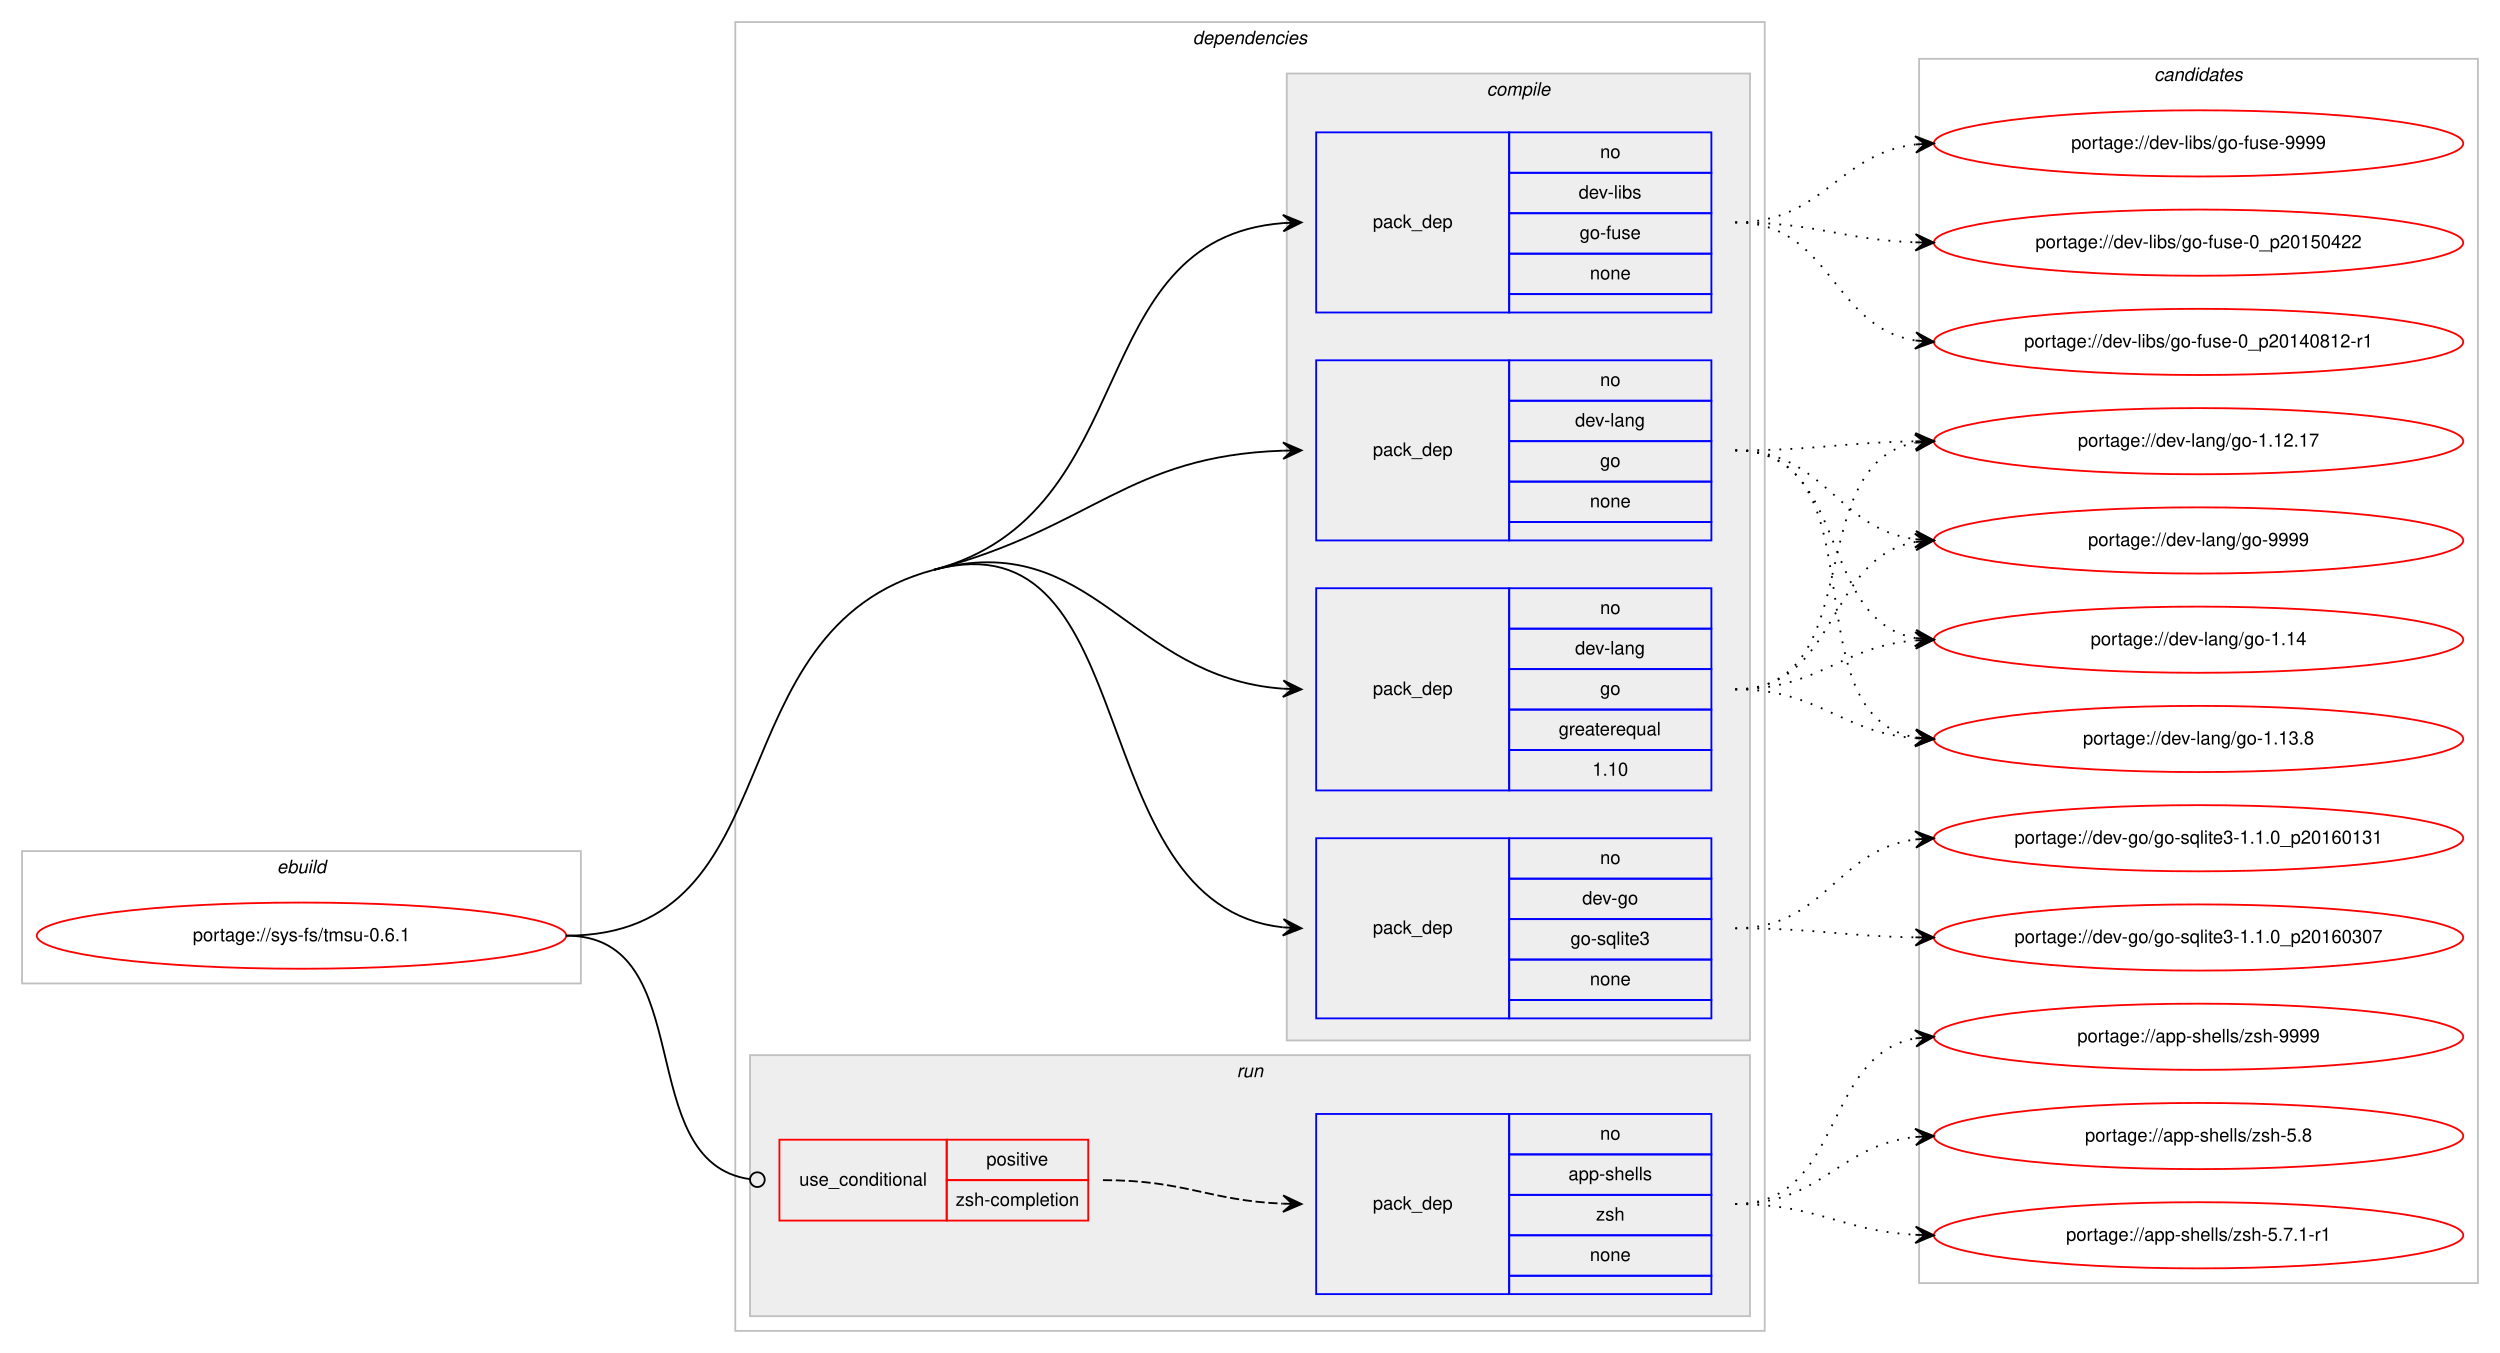
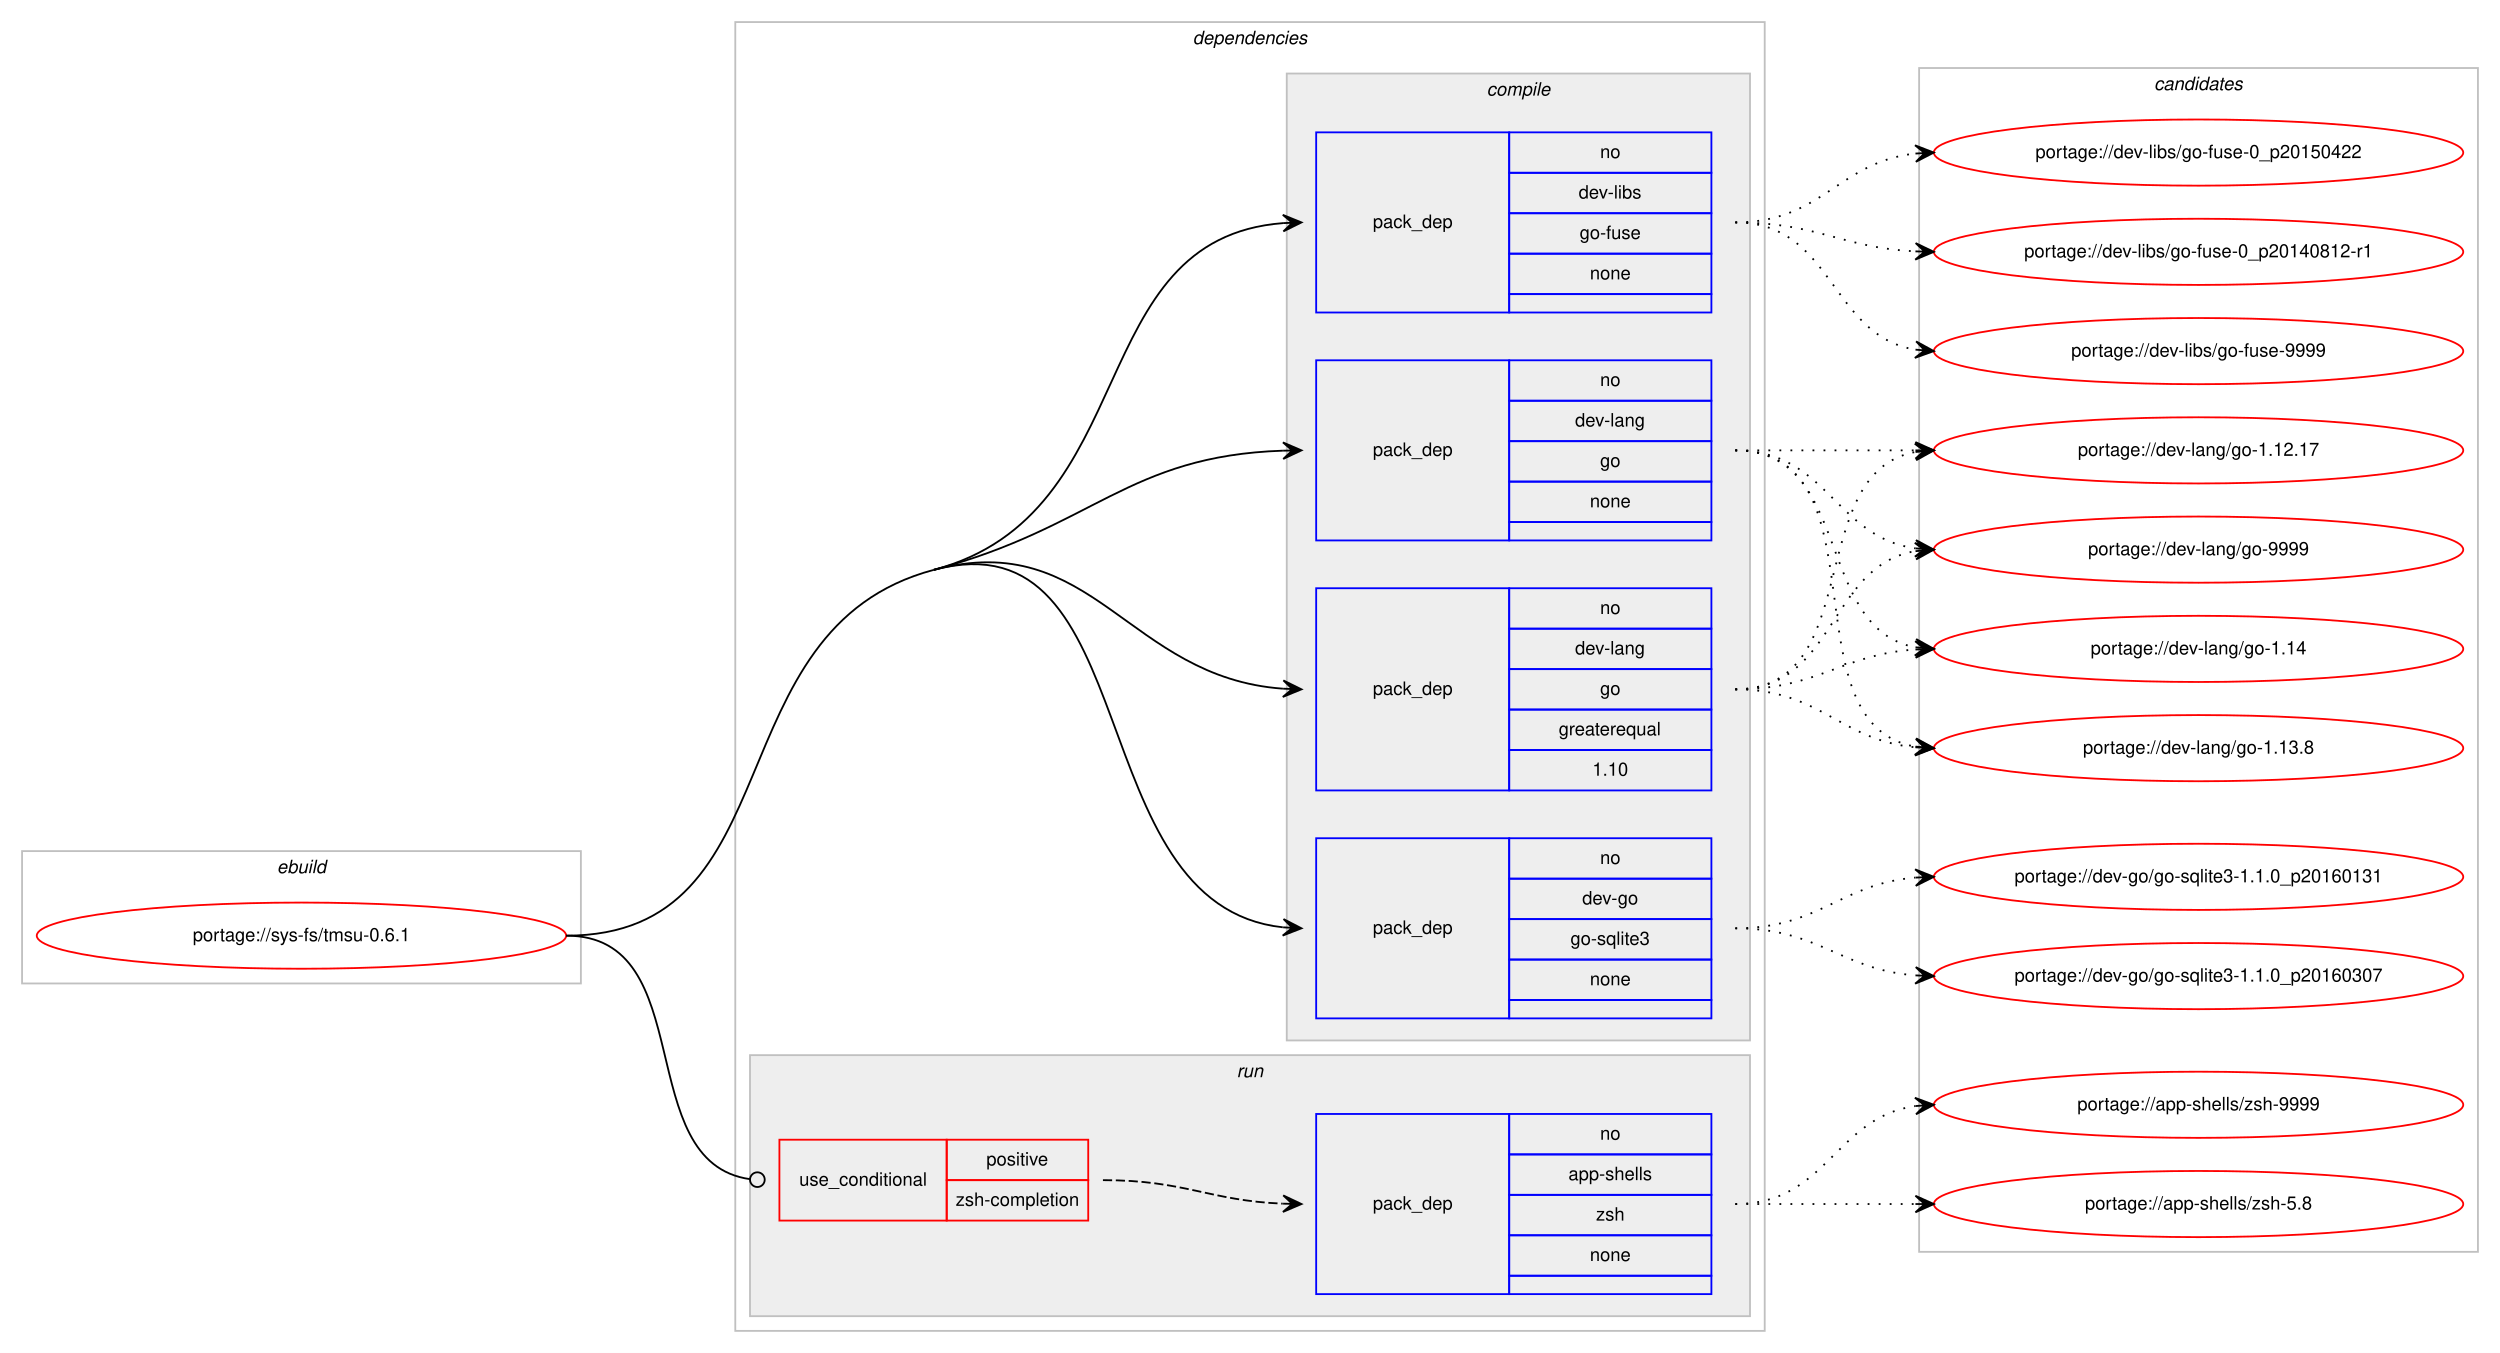
<svg xmlns="http://www.w3.org/2000/svg" xmlns:xlink="http://www.w3.org/1999/xlink" width="1360pt" height="736pt" viewBox="0.00 0.00 1360.00 736.00">
  <g id="graph0" class="graph" transform="scale(1 1) rotate(0) translate(4 732)">
    <polygon fill="#ffffff" stroke="transparent" points="-4,4 -4,-732 1356,-732 1356,4 -4,4" />
    <g id="clust1" class="cluster">
      <polygon fill="none" stroke="#c0c0c0" points="8,-197 8,-269 312,-269 312,-197 8,-197" />
      <text text-anchor="start" x="146.663" y="-257" font-family="Helvetica,sans-Serif" font-style="italic" font-size="10.00" fill="#000000">ebuild</text>
    </g>
    <g id="clust2" class="cluster">
      <polygon fill="none" stroke="#c0c0c0" points="396,-8 396,-720 956,-720 956,-8 396,-8" />
      <text text-anchor="start" x="644.875" y="-708" font-family="Helvetica,sans-Serif" font-style="italic" font-size="10.00" fill="#000000">dependencies</text>
    </g>
    <g id="clust3" class="cluster">
      <polygon fill="#eeeeee" stroke="#c0c0c0" points="696,-166 696,-692 948,-692 948,-166 696,-166" />
      <text text-anchor="start" x="804.778" y="-680" font-family="Helvetica,sans-Serif" font-style="italic" font-size="10.00" fill="#000000">compile</text>
    </g>
    <g id="clust9" class="cluster">
      <polygon fill="#eeeeee" stroke="#c0c0c0" points="404,-16 404,-158 948,-158 948,-16 404,-16" />
      <text text-anchor="start" x="668.777" y="-146" font-family="Helvetica,sans-Serif" font-style="italic" font-size="10.00" fill="#000000">run</text>
    </g>
    <g id="clust12" class="cluster">
-       <polygon fill="none" stroke="#c0c0c0" points="1040,-34 1040,-700 1344,-700 1344,-34 1040,-34" />
-       <text text-anchor="start" x="1167.824" y="-688" font-family="Helvetica,sans-Serif" font-style="italic" font-size="10.00" fill="#000000">candidates</text>
+       <polygon fill="none" stroke="#c0c0c0" points="1040,-51 1040,-695 1344,-695 1344,-51 1040,-51" />
+       <text text-anchor="start" x="1167.824" y="-683" font-family="Helvetica,sans-Serif" font-style="italic" font-size="10.00" fill="#000000">candidates</text>
    </g>
    <g id="node1" class="node">
      <g id="a_node1">
        <a xlink:href="../sys-fs/tmsu-0.6.1.svg" xlink:title="portage://sys-fs/tmsu-0.6.1">
          <ellipse fill="none" stroke="#ff0000" cx="160" cy="-223" rx="144" ry="18" />
          <text text-anchor="middle" x="160" y="-220" font-family="Helvetica,sans-Serif" font-size="10.00" fill="#000000">portage://sys-fs/tmsu-0.6.1</text>
        </a>
      </g>
    </g>
    <g id="node2" class="node">
      <polygon fill="none" stroke="#0000ff" points="712,-178 712,-276 817,-276 817,-178 712,-178" />
      <text text-anchor="start" x="742.823" y="-224" font-family="Helvetica,sans-Serif" font-size="10.00" fill="#000000">pack_dep</text>
      <polygon fill="none" stroke="#0000ff" points="817,-254 817,-276 927,-276 927,-254 817,-254" />
      <text text-anchor="start" x="866.441" y="-262" font-family="Helvetica,sans-Serif" font-size="10.00" fill="#000000">no</text>
      <polygon fill="none" stroke="#0000ff" points="817,-232 817,-254 927,-254 927,-232 817,-232" />
      <text text-anchor="start" x="856.717" y="-240" font-family="Helvetica,sans-Serif" font-size="10.00" fill="#000000">dev-go</text>
      <polygon fill="none" stroke="#0000ff" points="817,-210 817,-232 927,-232 927,-210 817,-210" />
      <text text-anchor="start" x="850.33" y="-218" font-family="Helvetica,sans-Serif" font-size="10.00" fill="#000000">go-sqlite3</text>
      <polygon fill="none" stroke="#0000ff" points="817,-188 817,-210 927,-210 927,-188 817,-188" />
      <text text-anchor="start" x="860.882" y="-196" font-family="Helvetica,sans-Serif" font-size="10.00" fill="#000000">none</text>
      <polygon fill="none" stroke="#0000ff" points="817,-178 817,-188 927,-188 927,-178 817,-178" />
    </g>
    <g id="edge1" class="edge">
      <path fill="none" stroke="#000000" d="M504,-422C620.58,-452.996 582.221,-239.644 693.85,-227.535" />
      <polygon fill="#000000" stroke="#000000" points="704,-227 694.251,-232.02 699.007,-227.263 694.014,-227.526 694.014,-227.526 694.014,-227.526 699.007,-227.263 693.777,-223.033 704,-227 704,-227" />
      <path fill="none" stroke="#000000" d="M304,-223C429.394,-223 382.816,-389.78 504,-422" />
    </g>
    <g id="node3" class="node">
      <polygon fill="none" stroke="#0000ff" points="712,-302 712,-412 817,-412 817,-302 712,-302" />
      <text text-anchor="start" x="742.823" y="-354" font-family="Helvetica,sans-Serif" font-size="10.00" fill="#000000">pack_dep</text>
      <polygon fill="none" stroke="#0000ff" points="817,-390 817,-412 927,-412 927,-390 817,-390" />
      <text text-anchor="start" x="866.441" y="-398" font-family="Helvetica,sans-Serif" font-size="10.00" fill="#000000">no</text>
      <polygon fill="none" stroke="#0000ff" points="817,-368 817,-390 927,-390 927,-368 817,-368" />
      <text text-anchor="start" x="852.828" y="-376" font-family="Helvetica,sans-Serif" font-size="10.00" fill="#000000">dev-lang</text>
      <polygon fill="none" stroke="#0000ff" points="817,-346 817,-368 927,-368 927,-346 817,-346" />
      <text text-anchor="start" x="866.441" y="-354" font-family="Helvetica,sans-Serif" font-size="10.00" fill="#000000">go</text>
      <polygon fill="none" stroke="#0000ff" points="817,-324 817,-346 927,-346 927,-324 817,-324" />
      <text text-anchor="start" x="843.936" y="-332" font-family="Helvetica,sans-Serif" font-size="10.00" fill="#000000">greaterequal</text>
      <polygon fill="none" stroke="#0000ff" points="817,-302 817,-324 927,-324 927,-302 817,-302" />
      <text text-anchor="start" x="862.272" y="-310" font-family="Helvetica,sans-Serif" font-size="10.00" fill="#000000">1.10</text>
    </g>
    <g id="edge2" class="edge">
      <path fill="none" stroke="#000000" d="M504,-422C590.975,-445.125 609.23,-363.451 693.906,-357.357" />
      <polygon fill="#000000" stroke="#000000" points="704,-357 694.166,-361.851 699.003,-357.177 694.006,-357.354 694.006,-357.354 694.006,-357.354 699.003,-357.177 693.847,-352.857 704,-357 704,-357" />
    </g>
    <g id="node4" class="node">
      <polygon fill="none" stroke="#0000ff" points="712,-438 712,-536 817,-536 817,-438 712,-438" />
      <text text-anchor="start" x="742.823" y="-484" font-family="Helvetica,sans-Serif" font-size="10.00" fill="#000000">pack_dep</text>
      <polygon fill="none" stroke="#0000ff" points="817,-514 817,-536 927,-536 927,-514 817,-514" />
      <text text-anchor="start" x="866.441" y="-522" font-family="Helvetica,sans-Serif" font-size="10.00" fill="#000000">no</text>
      <polygon fill="none" stroke="#0000ff" points="817,-492 817,-514 927,-514 927,-492 817,-492" />
      <text text-anchor="start" x="852.828" y="-500" font-family="Helvetica,sans-Serif" font-size="10.00" fill="#000000">dev-lang</text>
      <polygon fill="none" stroke="#0000ff" points="817,-470 817,-492 927,-492 927,-470 817,-470" />
      <text text-anchor="start" x="866.441" y="-478" font-family="Helvetica,sans-Serif" font-size="10.00" fill="#000000">go</text>
      <polygon fill="none" stroke="#0000ff" points="817,-448 817,-470 927,-470 927,-448 817,-448" />
      <text text-anchor="start" x="860.882" y="-456" font-family="Helvetica,sans-Serif" font-size="10.00" fill="#000000">none</text>
      <polygon fill="none" stroke="#0000ff" points="817,-438 817,-448 927,-448 927,-438 817,-438" />
    </g>
    <g id="edge3" class="edge">
      <path fill="none" stroke="#000000" d="M504,-422C590.975,-445.125 609.23,-483.982 693.906,-486.834" />
      <polygon fill="#000000" stroke="#000000" points="704,-487 693.927,-491.334 699.001,-486.918 694.001,-486.835 694.001,-486.835 694.001,-486.835 699.001,-486.918 694.076,-482.336 704,-487 704,-487" />
    </g>
    <g id="node5" class="node">
      <polygon fill="none" stroke="#0000ff" points="712,-562 712,-660 817,-660 817,-562 712,-562" />
      <text text-anchor="start" x="742.823" y="-608" font-family="Helvetica,sans-Serif" font-size="10.00" fill="#000000">pack_dep</text>
      <polygon fill="none" stroke="#0000ff" points="817,-638 817,-660 927,-660 927,-638 817,-638" />
      <text text-anchor="start" x="866.441" y="-646" font-family="Helvetica,sans-Serif" font-size="10.00" fill="#000000">no</text>
      <polygon fill="none" stroke="#0000ff" points="817,-616 817,-638 927,-638 927,-616 817,-616" />
      <text text-anchor="start" x="854.778" y="-624" font-family="Helvetica,sans-Serif" font-size="10.00" fill="#000000">dev-libs</text>
      <polygon fill="none" stroke="#0000ff" points="817,-594 817,-616 927,-616 927,-594 817,-594" />
      <text text-anchor="start" x="855.328" y="-602" font-family="Helvetica,sans-Serif" font-size="10.00" fill="#000000">go-fuse</text>
      <polygon fill="none" stroke="#0000ff" points="817,-572 817,-594 927,-594 927,-572 817,-572" />
      <text text-anchor="start" x="860.882" y="-580" font-family="Helvetica,sans-Serif" font-size="10.00" fill="#000000">none</text>
      <polygon fill="none" stroke="#0000ff" points="817,-562 817,-572 927,-572 927,-562 817,-562" />
    </g>
    <g id="edge4" class="edge">
      <path fill="none" stroke="#000000" d="M504,-422C618.846,-452.535 583.866,-602.176 693.994,-610.627" />
      <polygon fill="#000000" stroke="#000000" points="704,-611 693.839,-615.125 699.004,-610.814 694.007,-610.628 694.007,-610.628 694.007,-610.628 699.004,-610.814 694.174,-606.131 704,-611 704,-611" />
    </g>
    <g id="node6" class="node">
      <polygon fill="none" stroke="#ff0000" points="420,-68 420,-112 511,-112 511,-68 420,-68" />
      <text text-anchor="start" x="430.767" y="-87" font-family="Helvetica,sans-Serif" font-size="10.00" fill="#000000">use_conditional</text>
      <polygon fill="none" stroke="#ff0000" points="511,-90 511,-112 588,-112 588,-90 511,-90" />
      <text text-anchor="start" x="532.553" y="-98" font-family="Helvetica,sans-Serif" font-size="10.00" fill="#000000">positive</text>
      <polygon fill="none" stroke="#ff0000" points="511,-68 511,-90 588,-90 588,-68 511,-68" />
      <text text-anchor="start" x="515.885" y="-76" font-family="Helvetica,sans-Serif" font-size="10.00" fill="#000000">zsh-completion</text>
    </g>
    <g id="edge6" class="edge">
      <path fill="none" stroke="#000000" d="M304,-223C377.32,-223 338.976,-99.688 404.008,-90.536" />
      <ellipse fill="none" stroke="#000000" cx="408.009" cy="-90.268" rx="4" ry="4" />
    </g>
    <g id="node8" class="node">
      <g id="a_node8">
        <a xlink:href="../dev-go/go-sqlite3-1.1.0_p20160307.svg" xlink:title="portage://dev-go/go-sqlite3-1.1.0_p20160307">
-           <ellipse fill="none" stroke="#ff0000" cx="1192" cy="-222" rx="144" ry="18" />
-           <text text-anchor="middle" x="1192" y="-219" font-family="Helvetica,sans-Serif" font-size="10.00" fill="#000000">portage://dev-go/go-sqlite3-1.1.0_p20160307</text>
+           <ellipse fill="none" stroke="#ff0000" cx="1192" cy="-201" rx="144" ry="18" />
+           <text text-anchor="middle" x="1192" y="-198" font-family="Helvetica,sans-Serif" font-size="10.00" fill="#000000">portage://dev-go/go-sqlite3-1.1.0_p20160307</text>
        </a>
      </g>
    </g>
    <g id="edge7" class="edge">
-       <path fill="none" stroke="#000000" stroke-dasharray="1,5" d="M940,-227C984.485,-227 997.983,-222.715 1037.869,-222.078" />
-       <polygon fill="#000000" stroke="#000000" points="1048,-222 1038.035,-226.577 1043,-222.039 1038,-222.078 1038,-222.078 1038,-222.078 1043,-222.039 1037.965,-217.578 1048,-222 1048,-222" />
+       <path fill="none" stroke="#000000" stroke-dasharray="1,5" d="M940,-227C985.803,-227 997.081,-204.622 1037.895,-201.388" />
+       <polygon fill="#000000" stroke="#000000" points="1048,-201 1038.18,-205.88 1043.004,-201.192 1038.007,-201.383 1038.007,-201.383 1038.007,-201.383 1043.004,-201.192 1037.835,-196.887 1048,-201 1048,-201" />
    </g>
    <g id="node9" class="node">
      <g id="a_node9">
        <a xlink:href="../dev-go/go-sqlite3-1.1.0_p20160131.svg" xlink:title="portage://dev-go/go-sqlite3-1.1.0_p20160131">
-           <ellipse fill="none" stroke="#ff0000" cx="1192" cy="-276" rx="144" ry="18" />
-           <text text-anchor="middle" x="1192" y="-273" font-family="Helvetica,sans-Serif" font-size="10.00" fill="#000000">portage://dev-go/go-sqlite3-1.1.0_p20160131</text>
+           <ellipse fill="none" stroke="#ff0000" cx="1192" cy="-255" rx="144" ry="18" />
+           <text text-anchor="middle" x="1192" y="-252" font-family="Helvetica,sans-Serif" font-size="10.00" fill="#000000">portage://dev-go/go-sqlite3-1.1.0_p20160131</text>
        </a>
      </g>
    </g>
    <g id="edge8" class="edge">
-       <path fill="none" stroke="#000000" stroke-dasharray="1,5" d="M940,-227C989.106,-227 994.703,-269.53 1037.861,-275.344" />
-       <polygon fill="#000000" stroke="#000000" points="1048,-276 1037.73,-279.845 1043.01,-275.677 1038.021,-275.355 1038.021,-275.355 1038.021,-275.355 1043.01,-275.677 1038.311,-270.864 1048,-276 1048,-276" />
+       <path fill="none" stroke="#000000" stroke-dasharray="1,5" d="M940,-227C986.004,-227 996.924,-251.099 1037.858,-254.583" />
+       <polygon fill="#000000" stroke="#000000" points="1048,-255 1037.823,-259.085 1043.004,-254.794 1038.008,-254.589 1038.008,-254.589 1038.008,-254.589 1043.004,-254.794 1038.194,-250.092 1048,-255 1048,-255" />
    </g>
    <g id="node10" class="node">
      <g id="a_node10">
        <a xlink:href="../dev-lang/go-9999.svg" xlink:title="portage://dev-lang/go-9999">
-           <ellipse fill="none" stroke="#ff0000" cx="1192" cy="-438" rx="144" ry="18" />
-           <text text-anchor="middle" x="1192" y="-435" font-family="Helvetica,sans-Serif" font-size="10.00" fill="#000000">portage://dev-lang/go-9999</text>
+           <ellipse fill="none" stroke="#ff0000" cx="1192" cy="-433" rx="144" ry="18" />
+           <text text-anchor="middle" x="1192" y="-430" font-family="Helvetica,sans-Serif" font-size="10.00" fill="#000000">portage://dev-lang/go-9999</text>
        </a>
      </g>
    </g>
    <g id="edge9" class="edge">
-       <path fill="none" stroke="#000000" stroke-dasharray="1,5" d="M940,-357C996.367,-357 989.189,-428.488 1037.861,-437.145" />
-       <polygon fill="#000000" stroke="#000000" points="1048,-438 1037.657,-441.644 1043.018,-437.58 1038.035,-437.16 1038.035,-437.16 1038.035,-437.16 1043.018,-437.58 1038.414,-432.676 1048,-438 1048,-438" />
+       <path fill="none" stroke="#000000" stroke-dasharray="1,5" d="M940,-357C995.025,-357 990.214,-423.797 1037.759,-432.147" />
+       <polygon fill="#000000" stroke="#000000" points="1048,-433 1037.661,-436.654 1043.017,-432.585 1038.035,-432.169 1038.035,-432.169 1038.035,-432.169 1043.017,-432.585 1038.408,-427.685 1048,-433 1048,-433" />
    </g>
    <g id="node11" class="node">
      <g id="a_node11">
        <a xlink:href="../dev-lang/go-1.14.svg" xlink:title="portage://dev-lang/go-1.14">
-           <ellipse fill="none" stroke="#ff0000" cx="1192" cy="-384" rx="144" ry="18" />
-           <text text-anchor="middle" x="1192" y="-381" font-family="Helvetica,sans-Serif" font-size="10.00" fill="#000000">portage://dev-lang/go-1.14</text>
+           <ellipse fill="none" stroke="#ff0000" cx="1192" cy="-379" rx="144" ry="18" />
+           <text text-anchor="middle" x="1192" y="-376" font-family="Helvetica,sans-Serif" font-size="10.00" fill="#000000">portage://dev-lang/go-1.14</text>
        </a>
      </g>
    </g>
    <g id="edge10" class="edge">
-       <path fill="none" stroke="#000000" stroke-dasharray="1,5" d="M940,-357C985.902,-357 997.004,-380.239 1037.876,-383.597" />
-       <polygon fill="#000000" stroke="#000000" points="1048,-384 1037.829,-388.099 1043.004,-383.801 1038.008,-383.603 1038.008,-383.603 1038.008,-383.603 1043.004,-383.801 1038.187,-379.106 1048,-384 1048,-384" />
+       <path fill="none" stroke="#000000" stroke-dasharray="1,5" d="M940,-357C985.446,-357 997.361,-375.935 1037.961,-378.672" />
+       <polygon fill="#000000" stroke="#000000" points="1048,-379 1037.858,-383.171 1043.003,-378.837 1038.005,-378.673 1038.005,-378.673 1038.005,-378.673 1043.003,-378.837 1038.152,-374.176 1048,-379 1048,-379" />
    </g>
    <g id="node12" class="node">
      <g id="a_node12">
        <a xlink:href="../dev-lang/go-1.13.8.svg" xlink:title="portage://dev-lang/go-1.13.8">
-           <ellipse fill="none" stroke="#ff0000" cx="1192" cy="-330" rx="144" ry="18" />
-           <text text-anchor="middle" x="1192" y="-327" font-family="Helvetica,sans-Serif" font-size="10.00" fill="#000000">portage://dev-lang/go-1.13.8</text>
+           <ellipse fill="none" stroke="#ff0000" cx="1192" cy="-325" rx="144" ry="18" />
+           <text text-anchor="middle" x="1192" y="-322" font-family="Helvetica,sans-Serif" font-size="10.00" fill="#000000">portage://dev-lang/go-1.13.8</text>
        </a>
      </g>
    </g>
    <g id="edge11" class="edge">
-       <path fill="none" stroke="#000000" stroke-dasharray="1,5" d="M940,-357C985.902,-357 997.004,-333.761 1037.876,-330.403" />
-       <polygon fill="#000000" stroke="#000000" points="1048,-330 1038.187,-334.894 1043.004,-330.199 1038.008,-330.397 1038.008,-330.397 1038.008,-330.397 1043.004,-330.199 1037.829,-325.901 1048,-330 1048,-330" />
+       <path fill="none" stroke="#000000" stroke-dasharray="1,5" d="M940,-357C986.445,-357 996.579,-329.458 1037.776,-325.477" />
+       <polygon fill="#000000" stroke="#000000" points="1048,-325 1038.221,-329.961 1043.005,-325.233 1038.011,-325.466 1038.011,-325.466 1038.011,-325.466 1043.005,-325.233 1037.801,-320.971 1048,-325 1048,-325" />
    </g>
    <g id="node13" class="node">
      <g id="a_node13">
        <a xlink:href="../dev-lang/go-1.12.17.svg" xlink:title="portage://dev-lang/go-1.12.17">
-           <ellipse fill="none" stroke="#ff0000" cx="1192" cy="-492" rx="144" ry="18" />
-           <text text-anchor="middle" x="1192" y="-489" font-family="Helvetica,sans-Serif" font-size="10.00" fill="#000000">portage://dev-lang/go-1.12.17</text>
+           <ellipse fill="none" stroke="#ff0000" cx="1192" cy="-487" rx="144" ry="18" />
+           <text text-anchor="middle" x="1192" y="-484" font-family="Helvetica,sans-Serif" font-size="10.00" fill="#000000">portage://dev-lang/go-1.12.17</text>
        </a>
      </g>
    </g>
    <g id="edge12" class="edge">
-       <path fill="none" stroke="#000000" stroke-dasharray="1,5" d="M940,-357C1013.236,-357 975.175,-479.64 1037.977,-491.138" />
-       <polygon fill="#000000" stroke="#000000" points="1048,-492 1037.651,-495.626 1043.018,-491.572 1038.037,-491.143 1038.037,-491.143 1038.037,-491.143 1043.018,-491.572 1038.422,-486.659 1048,-492 1048,-492" />
+       <path fill="none" stroke="#000000" stroke-dasharray="1,5" d="M940,-357C1011.447,-357 976.729,-474.615 1037.809,-486.1" />
+       <polygon fill="#000000" stroke="#000000" points="1048,-487 1037.643,-490.603 1043.019,-486.56 1038.039,-486.121 1038.039,-486.121 1038.039,-486.121 1043.019,-486.56 1038.434,-481.638 1048,-487 1048,-487" />
    </g>
    <g id="edge13" class="edge">
-       <path fill="none" stroke="#000000" stroke-dasharray="1,5" d="M940,-487C989.106,-487 994.703,-444.47 1037.861,-438.656" />
-       <polygon fill="#000000" stroke="#000000" points="1048,-438 1038.311,-443.136 1043.01,-438.323 1038.021,-438.645 1038.021,-438.645 1038.021,-438.645 1043.01,-438.323 1037.73,-434.155 1048,-438 1048,-438" />
+       <path fill="none" stroke="#000000" stroke-dasharray="1,5" d="M940,-487C990.102,-487 994.012,-439.934 1037.979,-433.683" />
+       <polygon fill="#000000" stroke="#000000" points="1048,-433 1038.329,-438.169 1043.012,-433.34 1038.023,-433.68 1038.023,-433.68 1038.023,-433.68 1043.012,-433.34 1037.717,-429.19 1048,-433 1048,-433" />
    </g>
    <g id="edge14" class="edge">
-       <path fill="none" stroke="#000000" stroke-dasharray="1,5" d="M940,-487C1002.702,-487 984.095,-394.958 1037.904,-384.89" />
-       <polygon fill="#000000" stroke="#000000" points="1048,-384 1038.434,-389.361 1043.019,-384.439 1038.039,-384.879 1038.039,-384.879 1038.039,-384.879 1043.019,-384.439 1037.643,-380.396 1048,-384 1048,-384" />
+       <path fill="none" stroke="#000000" stroke-dasharray="1,5" d="M940,-487C1004.303,-487 982.78,-390.09 1038.031,-379.869" />
+       <polygon fill="#000000" stroke="#000000" points="1048,-379 1038.429,-384.352 1043.019,-379.434 1038.038,-379.869 1038.038,-379.869 1038.038,-379.869 1043.019,-379.434 1037.647,-375.386 1048,-379 1048,-379" />
    </g>
    <g id="edge15" class="edge">
-       <path fill="none" stroke="#000000" stroke-dasharray="1,5" d="M940,-487C1021.054,-487 968.312,-343.202 1037.869,-330.845" />
-       <polygon fill="#000000" stroke="#000000" points="1048,-330 1038.409,-335.315 1043.017,-330.416 1038.035,-330.831 1038.035,-330.831 1038.035,-330.831 1043.017,-330.416 1037.661,-326.346 1048,-330 1048,-330" />
+       <path fill="none" stroke="#000000" stroke-dasharray="1,5" d="M940,-487C1022.815,-487 966.779,-338.623 1037.661,-325.872" />
+       <polygon fill="#000000" stroke="#000000" points="1048,-325 1038.413,-330.324 1043.018,-325.42 1038.035,-325.84 1038.035,-325.84 1038.035,-325.84 1043.018,-325.42 1037.657,-321.356 1048,-325 1048,-325" />
    </g>
    <g id="edge16" class="edge">
-       <path fill="none" stroke="#000000" stroke-dasharray="1,5" d="M940,-487C984.485,-487 997.983,-491.285 1037.869,-491.921" />
-       <polygon fill="#000000" stroke="#000000" points="1048,-492 1037.965,-496.422 1043,-491.961 1038,-491.922 1038,-491.922 1038,-491.922 1043,-491.961 1038.035,-487.423 1048,-492 1048,-492" />
+       <path fill="none" stroke="#000000" stroke-dasharray="1,5" d="M940,-487C984.438,-487 998.02,-487 1037.878,-487" />
+       <polygon fill="#000000" stroke="#000000" points="1048,-487 1038,-491.5 1043,-487 1038,-487 1038,-487 1038,-487 1043,-487 1038,-482.5 1048,-487 1048,-487" />
    </g>
    <g id="node14" class="node">
      <g id="a_node14">
        <a xlink:href="../dev-libs/go-fuse-9999.svg" xlink:title="portage://dev-libs/go-fuse-9999">
-           <ellipse fill="none" stroke="#ff0000" cx="1192" cy="-654" rx="144" ry="18" />
-           <text text-anchor="middle" x="1192" y="-651" font-family="Helvetica,sans-Serif" font-size="10.00" fill="#000000">portage://dev-libs/go-fuse-9999</text>
+           <ellipse fill="none" stroke="#ff0000" cx="1192" cy="-541" rx="144" ry="18" />
+           <text text-anchor="middle" x="1192" y="-538" font-family="Helvetica,sans-Serif" font-size="10.00" fill="#000000">portage://dev-libs/go-fuse-9999</text>
        </a>
      </g>
    </g>
    <g id="edge17" class="edge">
-       <path fill="none" stroke="#000000" stroke-dasharray="1,5" d="M940,-611C988.032,-611 995.446,-648.166 1037.766,-653.392" />
-       <polygon fill="#000000" stroke="#000000" points="1048,-654 1037.751,-657.899 1043.009,-653.703 1038.018,-653.407 1038.018,-653.407 1038.018,-653.407 1043.009,-653.703 1038.284,-648.915 1048,-654 1048,-654" />
+       <path fill="none" stroke="#000000" stroke-dasharray="1,5" d="M940,-611C993.625,-611 991.351,-549.477 1037.989,-541.786" />
+       <polygon fill="#000000" stroke="#000000" points="1048,-541 1038.383,-546.269 1043.015,-541.391 1038.031,-541.783 1038.031,-541.783 1038.031,-541.783 1043.015,-541.391 1037.678,-537.297 1048,-541 1048,-541" />
    </g>
    <g id="node15" class="node">
      <g id="a_node15">
        <a xlink:href="../dev-libs/go-fuse-0_p20150422.svg" xlink:title="portage://dev-libs/go-fuse-0_p20150422">
-           <ellipse fill="none" stroke="#ff0000" cx="1192" cy="-600" rx="144" ry="18" />
-           <text text-anchor="middle" x="1192" y="-597" font-family="Helvetica,sans-Serif" font-size="10.00" fill="#000000">portage://dev-libs/go-fuse-0_p20150422</text>
+           <ellipse fill="none" stroke="#ff0000" cx="1192" cy="-649" rx="144" ry="18" />
+           <text text-anchor="middle" x="1192" y="-646" font-family="Helvetica,sans-Serif" font-size="10.00" fill="#000000">portage://dev-libs/go-fuse-0_p20150422</text>
        </a>
      </g>
    </g>
    <g id="edge18" class="edge">
-       <path fill="none" stroke="#000000" stroke-dasharray="1,5" d="M940,-611C984.667,-611 997.842,-601.572 1037.834,-600.173" />
-       <polygon fill="#000000" stroke="#000000" points="1048,-600 1038.078,-604.669 1043.001,-600.085 1038.001,-600.17 1038.001,-600.17 1038.001,-600.17 1043.001,-600.085 1037.925,-595.671 1048,-600 1048,-600" />
+       <path fill="none" stroke="#000000" stroke-dasharray="1,5" d="M940,-611C987.307,-611 996.019,-643.844 1037.898,-648.463" />
+       <polygon fill="#000000" stroke="#000000" points="1048,-649 1037.775,-652.963 1043.007,-648.735 1038.014,-648.469 1038.014,-648.469 1038.014,-648.469 1043.007,-648.735 1038.253,-643.975 1048,-649 1048,-649" />
    </g>
    <g id="node16" class="node">
      <g id="a_node16">
        <a xlink:href="../dev-libs/go-fuse-0_p20140812-r1.svg" xlink:title="portage://dev-libs/go-fuse-0_p20140812-r1">
-           <ellipse fill="none" stroke="#ff0000" cx="1192" cy="-546" rx="144" ry="18" />
-           <text text-anchor="middle" x="1192" y="-543" font-family="Helvetica,sans-Serif" font-size="10.00" fill="#000000">portage://dev-libs/go-fuse-0_p20140812-r1</text>
+           <ellipse fill="none" stroke="#ff0000" cx="1192" cy="-595" rx="144" ry="18" />
+           <text text-anchor="middle" x="1192" y="-592" font-family="Helvetica,sans-Serif" font-size="10.00" fill="#000000">portage://dev-libs/go-fuse-0_p20140812-r1</text>
        </a>
      </g>
    </g>
    <g id="edge19" class="edge">
-       <path fill="none" stroke="#000000" stroke-dasharray="1,5" d="M940,-611C992.412,-611 992.249,-554.109 1037.884,-546.775" />
-       <polygon fill="#000000" stroke="#000000" points="1048,-546 1038.373,-551.251 1043.015,-546.382 1038.029,-546.764 1038.029,-546.764 1038.029,-546.764 1043.015,-546.382 1037.685,-542.277 1048,-546 1048,-546" />
+       <path fill="none" stroke="#000000" stroke-dasharray="1,5" d="M940,-611C984.923,-611 997.643,-597.287 1037.786,-595.251" />
+       <polygon fill="#000000" stroke="#000000" points="1048,-595 1038.114,-599.745 1043.002,-595.123 1038.003,-595.246 1038.003,-595.246 1038.003,-595.246 1043.002,-595.123 1037.892,-590.747 1048,-595 1048,-595" />
    </g>
    <g id="node7" class="node">
      <polygon fill="none" stroke="#0000ff" points="712,-28 712,-126 817,-126 817,-28 712,-28" />
      <text text-anchor="start" x="742.823" y="-74" font-family="Helvetica,sans-Serif" font-size="10.00" fill="#000000">pack_dep</text>
      <polygon fill="none" stroke="#0000ff" points="817,-104 817,-126 927,-126 927,-104 817,-104" />
      <text text-anchor="start" x="866.441" y="-112" font-family="Helvetica,sans-Serif" font-size="10.00" fill="#000000">no</text>
      <polygon fill="none" stroke="#0000ff" points="817,-82 817,-104 927,-104 927,-82 817,-82" />
      <text text-anchor="start" x="849.219" y="-90" font-family="Helvetica,sans-Serif" font-size="10.00" fill="#000000">app-shells</text>
      <polygon fill="none" stroke="#0000ff" points="817,-60 817,-82 927,-82 927,-60 817,-60" />
      <text text-anchor="start" x="864.221" y="-68" font-family="Helvetica,sans-Serif" font-size="10.00" fill="#000000">zsh</text>
      <polygon fill="none" stroke="#0000ff" points="817,-38 817,-60 927,-60 927,-38 817,-38" />
      <text text-anchor="start" x="860.882" y="-46" font-family="Helvetica,sans-Serif" font-size="10.00" fill="#000000">none</text>
      <polygon fill="none" stroke="#0000ff" points="817,-28 817,-38 927,-38 927,-28 817,-28" />
    </g>
    <g id="edge5" class="edge">
      <path fill="none" stroke="#000000" stroke-dasharray="5,2" d="M596,-90C640.758,-90 653.771,-78.858 693.817,-77.204" />
      <polygon fill="#000000" stroke="#000000" points="704,-77 694.092,-81.7 699.001,-77.1 694.002,-77.201 694.002,-77.201 694.002,-77.201 699.001,-77.1 693.912,-72.701 704,-77 704,-77" />
    </g>
    <g id="node17" class="node">
      <g id="a_node17">
        <a xlink:href="../app-shells/zsh-9999.svg" xlink:title="portage://app-shells/zsh-9999">
-           <ellipse fill="none" stroke="#ff0000" cx="1192" cy="-168" rx="144" ry="18" />
-           <text text-anchor="middle" x="1192" y="-165" font-family="Helvetica,sans-Serif" font-size="10.00" fill="#000000">portage://app-shells/zsh-9999</text>
+           <ellipse fill="none" stroke="#ff0000" cx="1192" cy="-131" rx="144" ry="18" />
+           <text text-anchor="middle" x="1192" y="-128" font-family="Helvetica,sans-Serif" font-size="10.00" fill="#000000">portage://app-shells/zsh-9999</text>
        </a>
      </g>
    </g>
    <g id="edge20" class="edge">
-       <path fill="none" stroke="#000000" stroke-dasharray="1,5" d="M940,-77C999.09,-77 987.012,-157.648 1037.761,-167.099" />
-       <polygon fill="#000000" stroke="#000000" points="1048,-168 1037.644,-171.606 1043.019,-167.562 1038.039,-167.124 1038.039,-167.124 1038.039,-167.124 1043.019,-167.562 1038.433,-162.641 1048,-168 1048,-168" />
+       <path fill="none" stroke="#000000" stroke-dasharray="1,5" d="M940,-77C990.102,-77 994.012,-124.066 1037.979,-130.317" />
+       <polygon fill="#000000" stroke="#000000" points="1048,-131 1037.717,-134.81 1043.012,-130.66 1038.023,-130.32 1038.023,-130.32 1038.023,-130.32 1043.012,-130.66 1038.329,-125.831 1048,-131 1048,-131" />
    </g>
    <g id="node18" class="node">
      <g id="a_node18">
        <a xlink:href="../app-shells/zsh-5.8.svg" xlink:title="portage://app-shells/zsh-5.8">
-           <ellipse fill="none" stroke="#ff0000" cx="1192" cy="-114" rx="144" ry="18" />
-           <text text-anchor="middle" x="1192" y="-111" font-family="Helvetica,sans-Serif" font-size="10.00" fill="#000000">portage://app-shells/zsh-5.8</text>
+           <ellipse fill="none" stroke="#ff0000" cx="1192" cy="-77" rx="144" ry="18" />
+           <text text-anchor="middle" x="1192" y="-74" font-family="Helvetica,sans-Serif" font-size="10.00" fill="#000000">portage://app-shells/zsh-5.8</text>
        </a>
      </g>
    </g>
    <g id="edge21" class="edge">
-       <path fill="none" stroke="#000000" stroke-dasharray="1,5" d="M940,-77C987.171,-77 996.125,-108.98 1037.922,-113.477" />
-       <polygon fill="#000000" stroke="#000000" points="1048,-114 1037.78,-117.975 1043.007,-113.741 1038.013,-113.482 1038.013,-113.482 1038.013,-113.482 1043.007,-113.741 1038.247,-108.988 1048,-114 1048,-114" />
-     </g>
-     <g id="node19" class="node">
-       <g id="a_node19">
-         <a xlink:href="../app-shells/zsh-5.7.1-r1.svg" xlink:title="portage://app-shells/zsh-5.7.1-r1">
-           <ellipse fill="none" stroke="#ff0000" cx="1192" cy="-60" rx="144" ry="18" />
-           <text text-anchor="middle" x="1192" y="-57" font-family="Helvetica,sans-Serif" font-size="10.00" fill="#000000">portage://app-shells/zsh-5.7.1-r1</text>
-         </a>
-       </g>
-     </g>
-     <g id="edge22" class="edge">
-       <path fill="none" stroke="#000000" stroke-dasharray="1,5" d="M940,-77C984.985,-77 997.595,-62.43 1037.774,-60.267" />
-       <polygon fill="#000000" stroke="#000000" points="1048,-60 1038.121,-64.76 1043.002,-60.131 1038.003,-60.261 1038.003,-60.261 1038.003,-60.261 1043.002,-60.131 1037.886,-55.763 1048,-60 1048,-60" />
+       <path fill="none" stroke="#000000" stroke-dasharray="1,5" d="M940,-77C984.438,-77 998.02,-77 1037.878,-77" />
+       <polygon fill="#000000" stroke="#000000" points="1048,-77 1038,-81.5 1043,-77 1038,-77 1038,-77 1038,-77 1043,-77 1038,-72.5 1048,-77 1048,-77" />
    </g>
  </g>
</svg>
